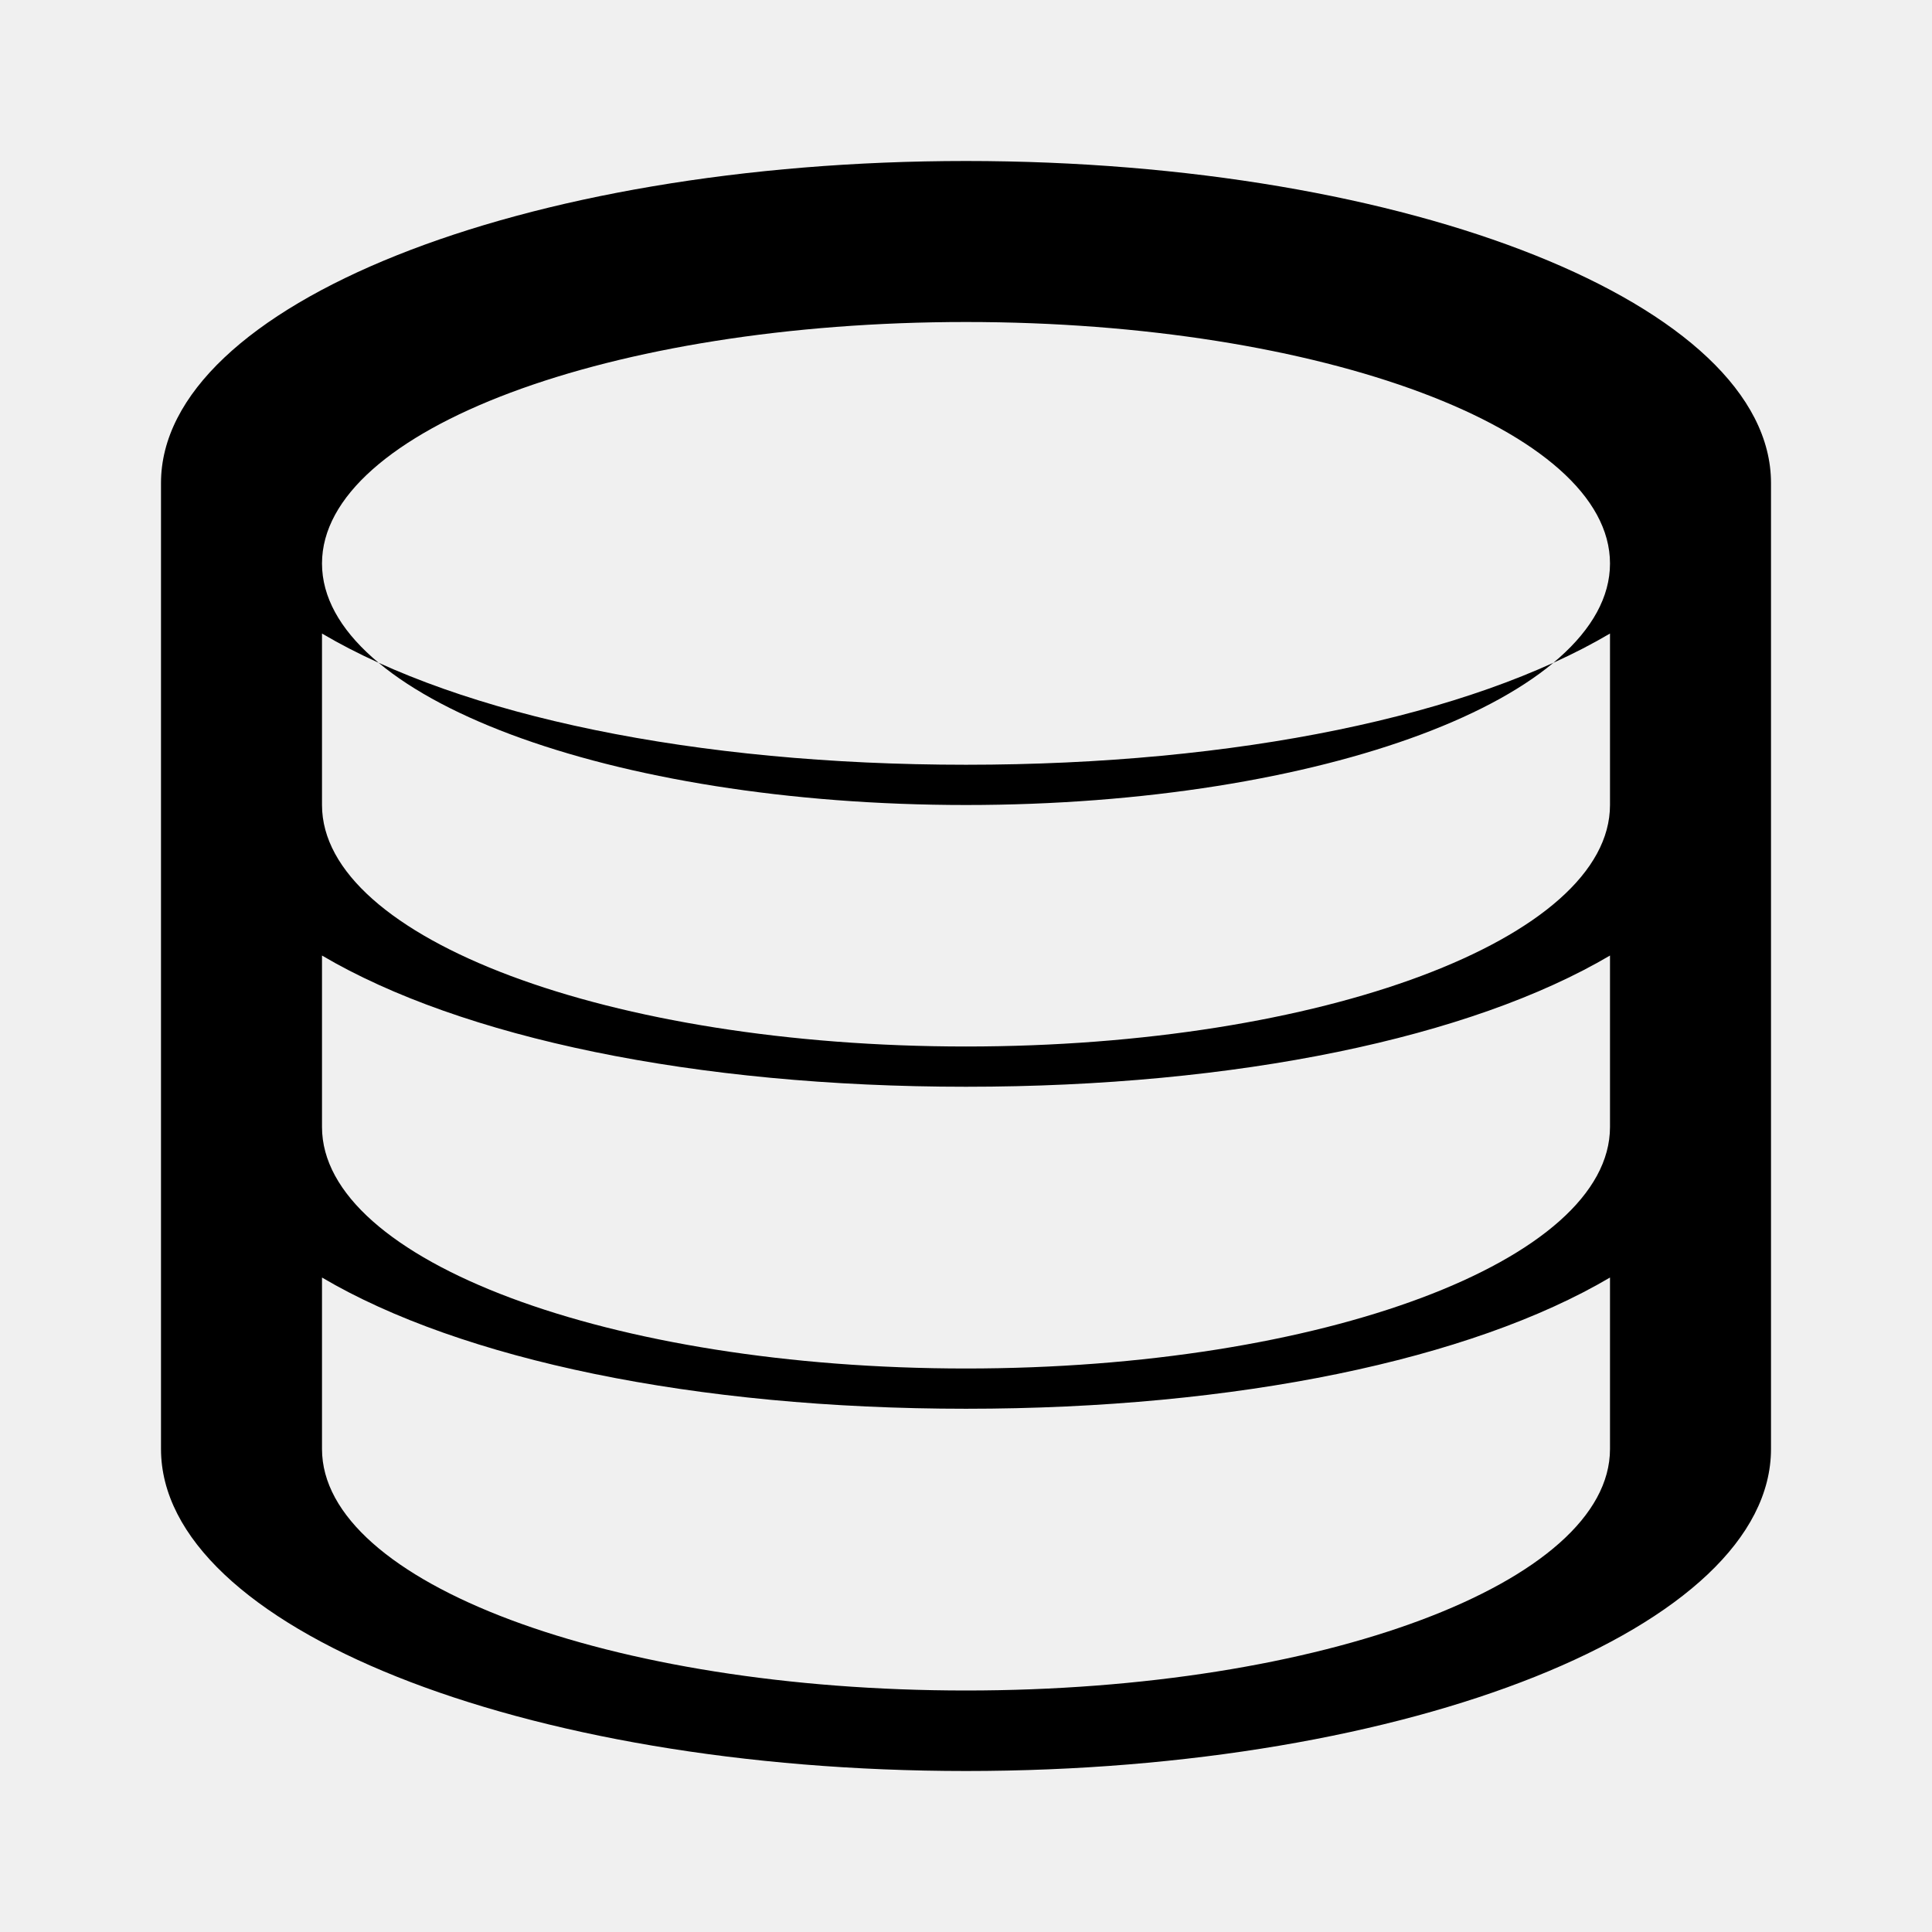
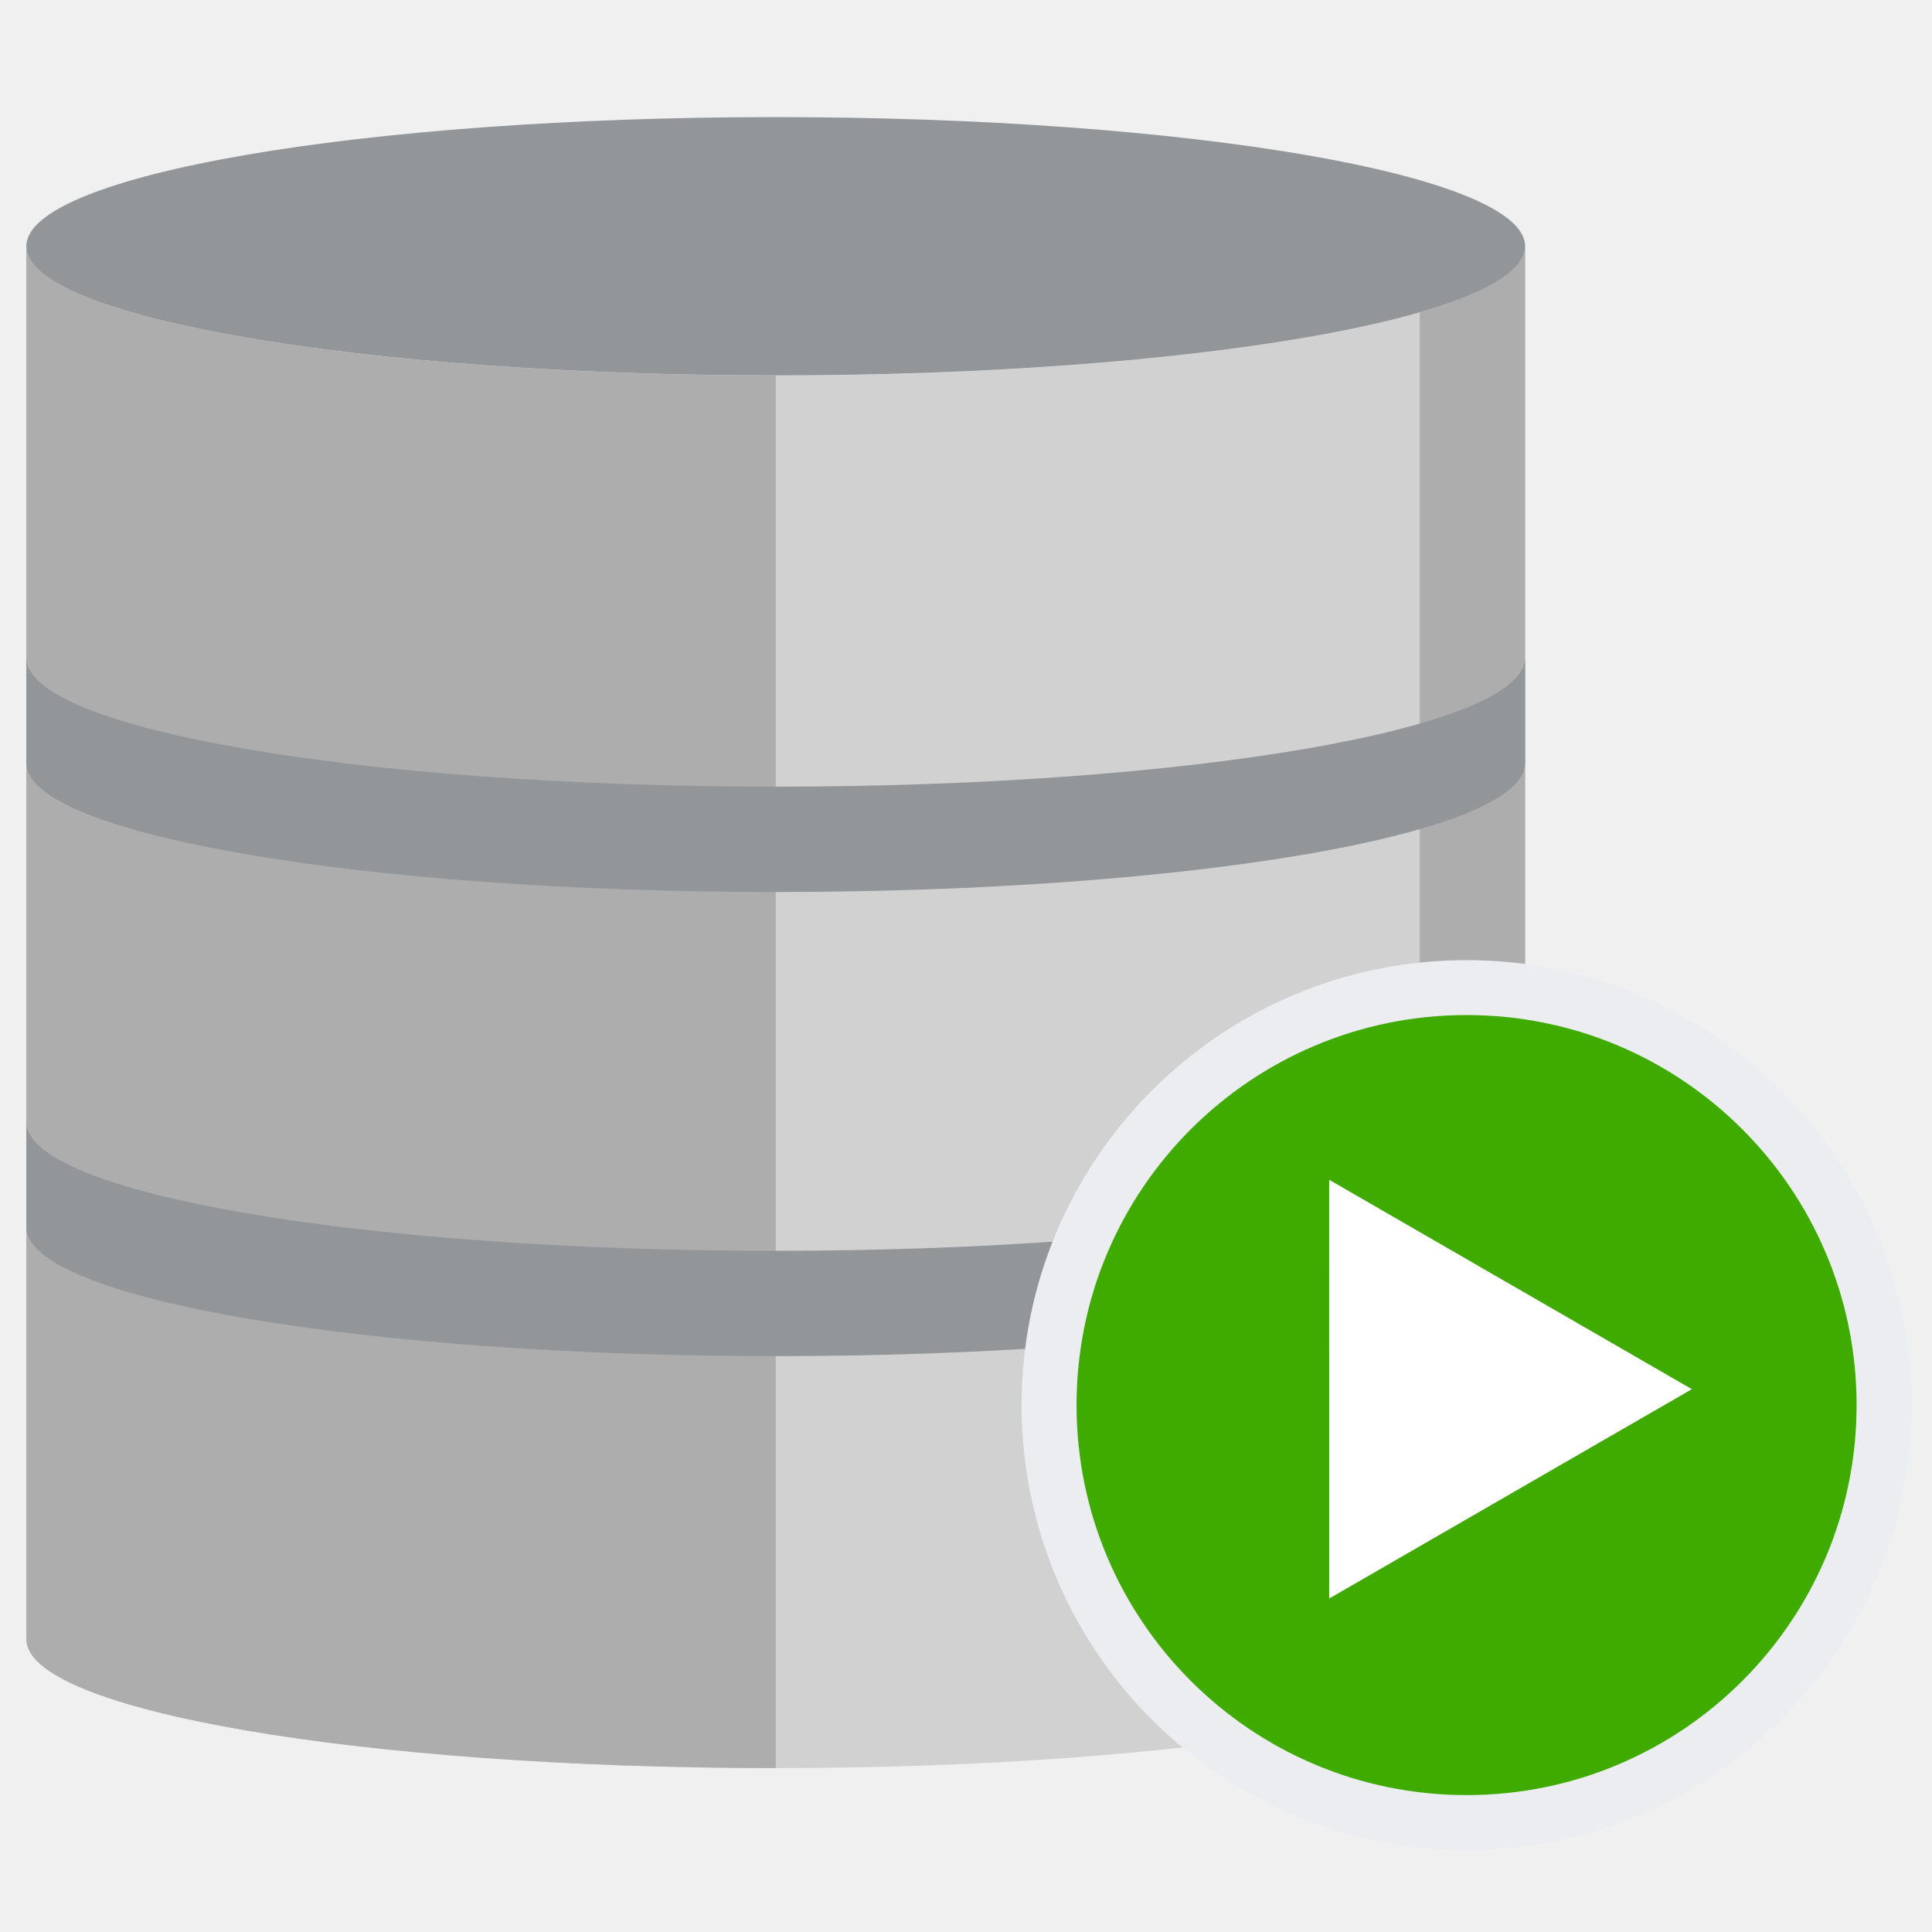
- <svg xmlns="http://www.w3.org/2000/svg" viewBox="0 0 24 24" fill="currentColor">
-   <path d="M12 2C6.48 2 2 3.79 2 6v12c0 2.21 4.48 4 10 4s10-1.79 10-4V6c0-2.21-4.48-4-10-4zm0 2c4.42 0 8 1.34 8 3s-3.58 3-8 3-8-1.34-8-3 3.58-3 8-3zM4 18V15.87c1.73 1.02 4.63 1.63 8 1.63s6.27-.61 8-1.63V18c0 1.66-3.58 3-8 3s-8-1.34-8-3zm16-4c0 1.66-3.58 3-8 3s-8-1.34-8-3v-2.13c1.73 1.02 4.63 1.63 8 1.63s6.27-.61 8-1.63zm0-4c0 1.66-3.58 3-8 3s-8-1.34-8-3V7.87C5.73 8.89 8.63 9.5 12 9.5s6.27-.61 8-1.63z" />
+ <svg xmlns="http://www.w3.org/2000/svg" viewBox="0 0 128 128">
+   <path fill="#d1d1d1" d="M51.395 24.879c-27.422 0-49.649-3.832-49.649-8.535v92.261c0 4.727 22.227 8.536 49.649 8.536 27.421 0 49.648-3.832 49.648-8.536V16.29c0 4.758-22.227 8.59-49.648 8.59Zm0 0" />
+   <path fill="#adadad" d="M1.746 16.29v92.315c0 4.727 22.227 8.536 49.649 8.536V24.879c-27.422 0-49.649-3.832-49.649-8.59Zm92.317 4.405v92.262c4.425-1.277 6.98-2.777 6.98-4.375V16.289c0 1.633-2.547 3.106-6.98 4.406Zm0 0" />
+   <path fill="#939699" d="M101.043 16.313c0-4.723-22.23-8.555-49.648-8.555-27.422 0-49.649 3.832-49.649 8.555 0 4.726 22.227 8.558 49.649 8.558 27.417 0 49.648-3.832 49.648-8.558ZM1.746 74.332c0 4.727 22.227 8.535 49.649 8.535 27.421 0 49.648-3.832 49.648-8.535v6.984c0 4.723-22.227 8.532-49.648 8.532-27.422 0-49.649-3.832-49.649-8.532Zm0-30.75c0 4.723 22.227 8.535 49.649 8.535 27.421 0 49.648-3.836 49.648-8.535v6.98c0 4.727-22.227 8.536-49.648 8.536-27.422 0-49.649-3.832-49.649-8.535Zm0 0" />
+   <path fill="#ecedf0" d="M126.64 93.09c0 16.281-13.195 29.48-29.476 29.48s-29.48-13.199-29.48-29.48 13.199-29.477 29.48-29.477 29.477 13.196 29.477 29.477Zm0 0" />
+   <path fill="#3faa00" d="M123.004 93.09c0 14.273-11.57 25.84-25.84 25.84-14.273 0-25.84-11.567-25.84-25.84 0-14.27 11.567-25.84 25.84-25.84 14.27 0 25.84 11.57 25.84 25.84Zm0 0" />
+   <path fill="#fff" d="m88.063 105.906 24.027-13.87-24.028-13.872Zm0 0" />
</svg>
